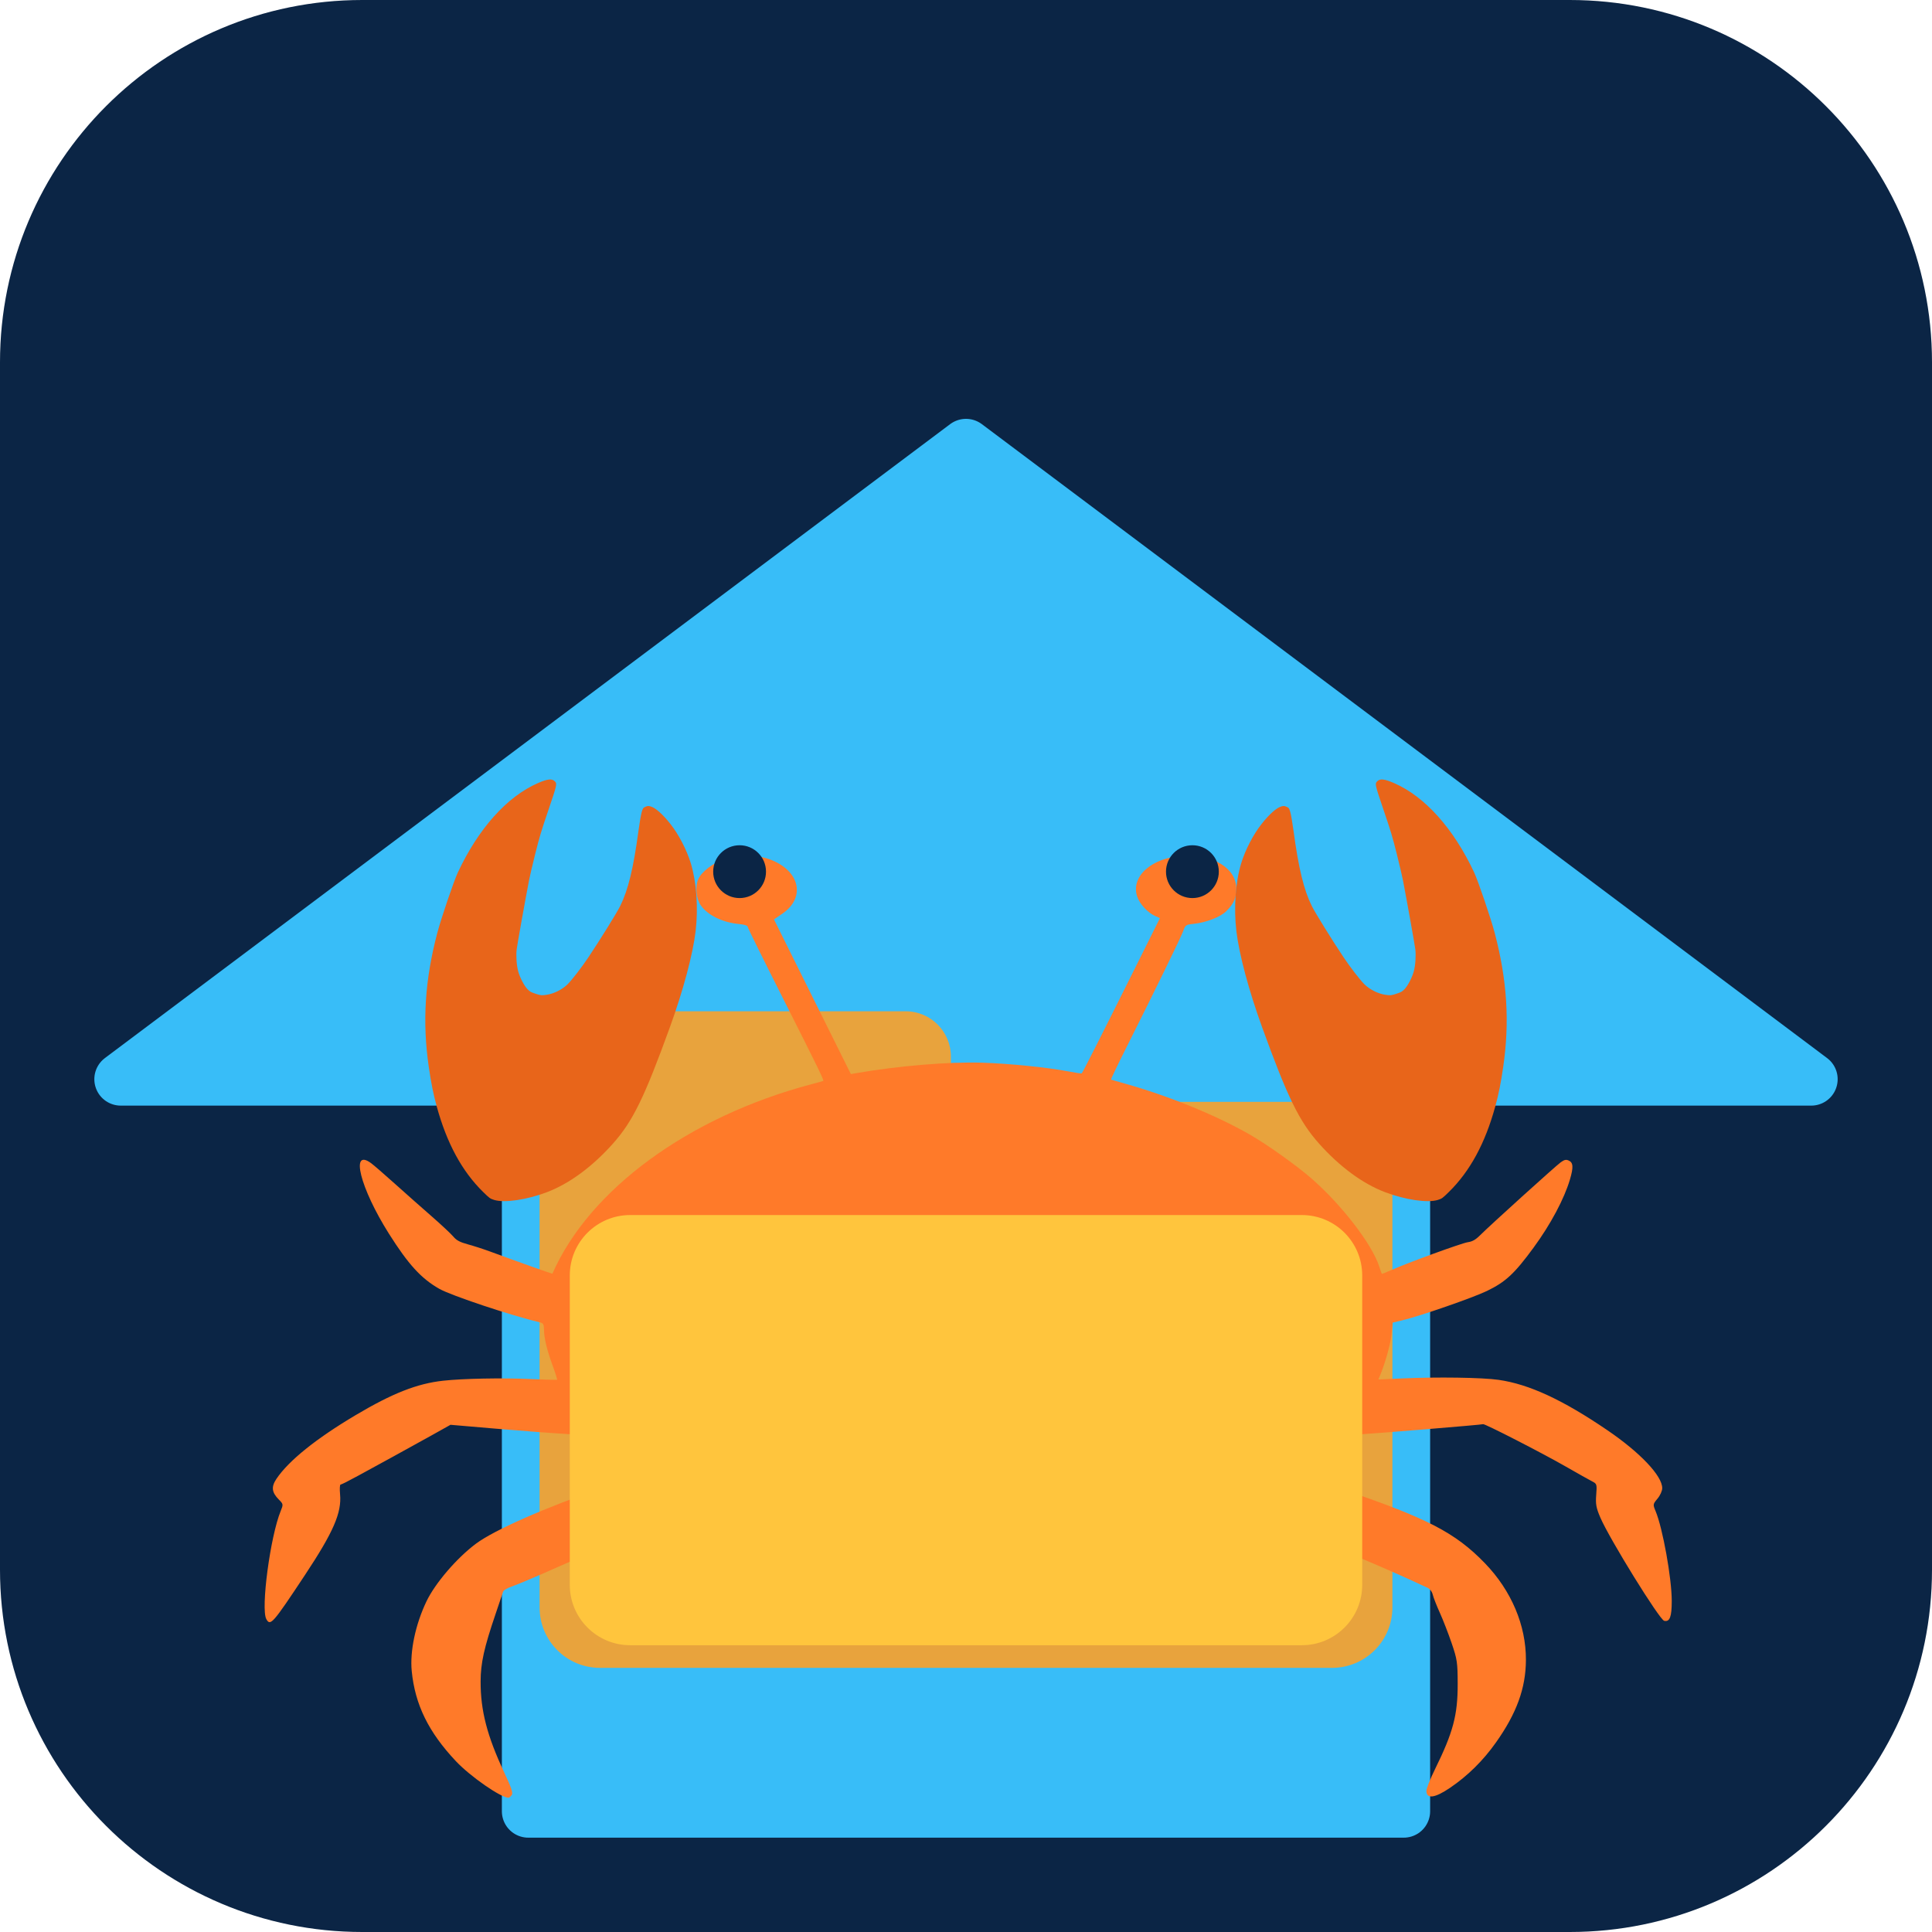
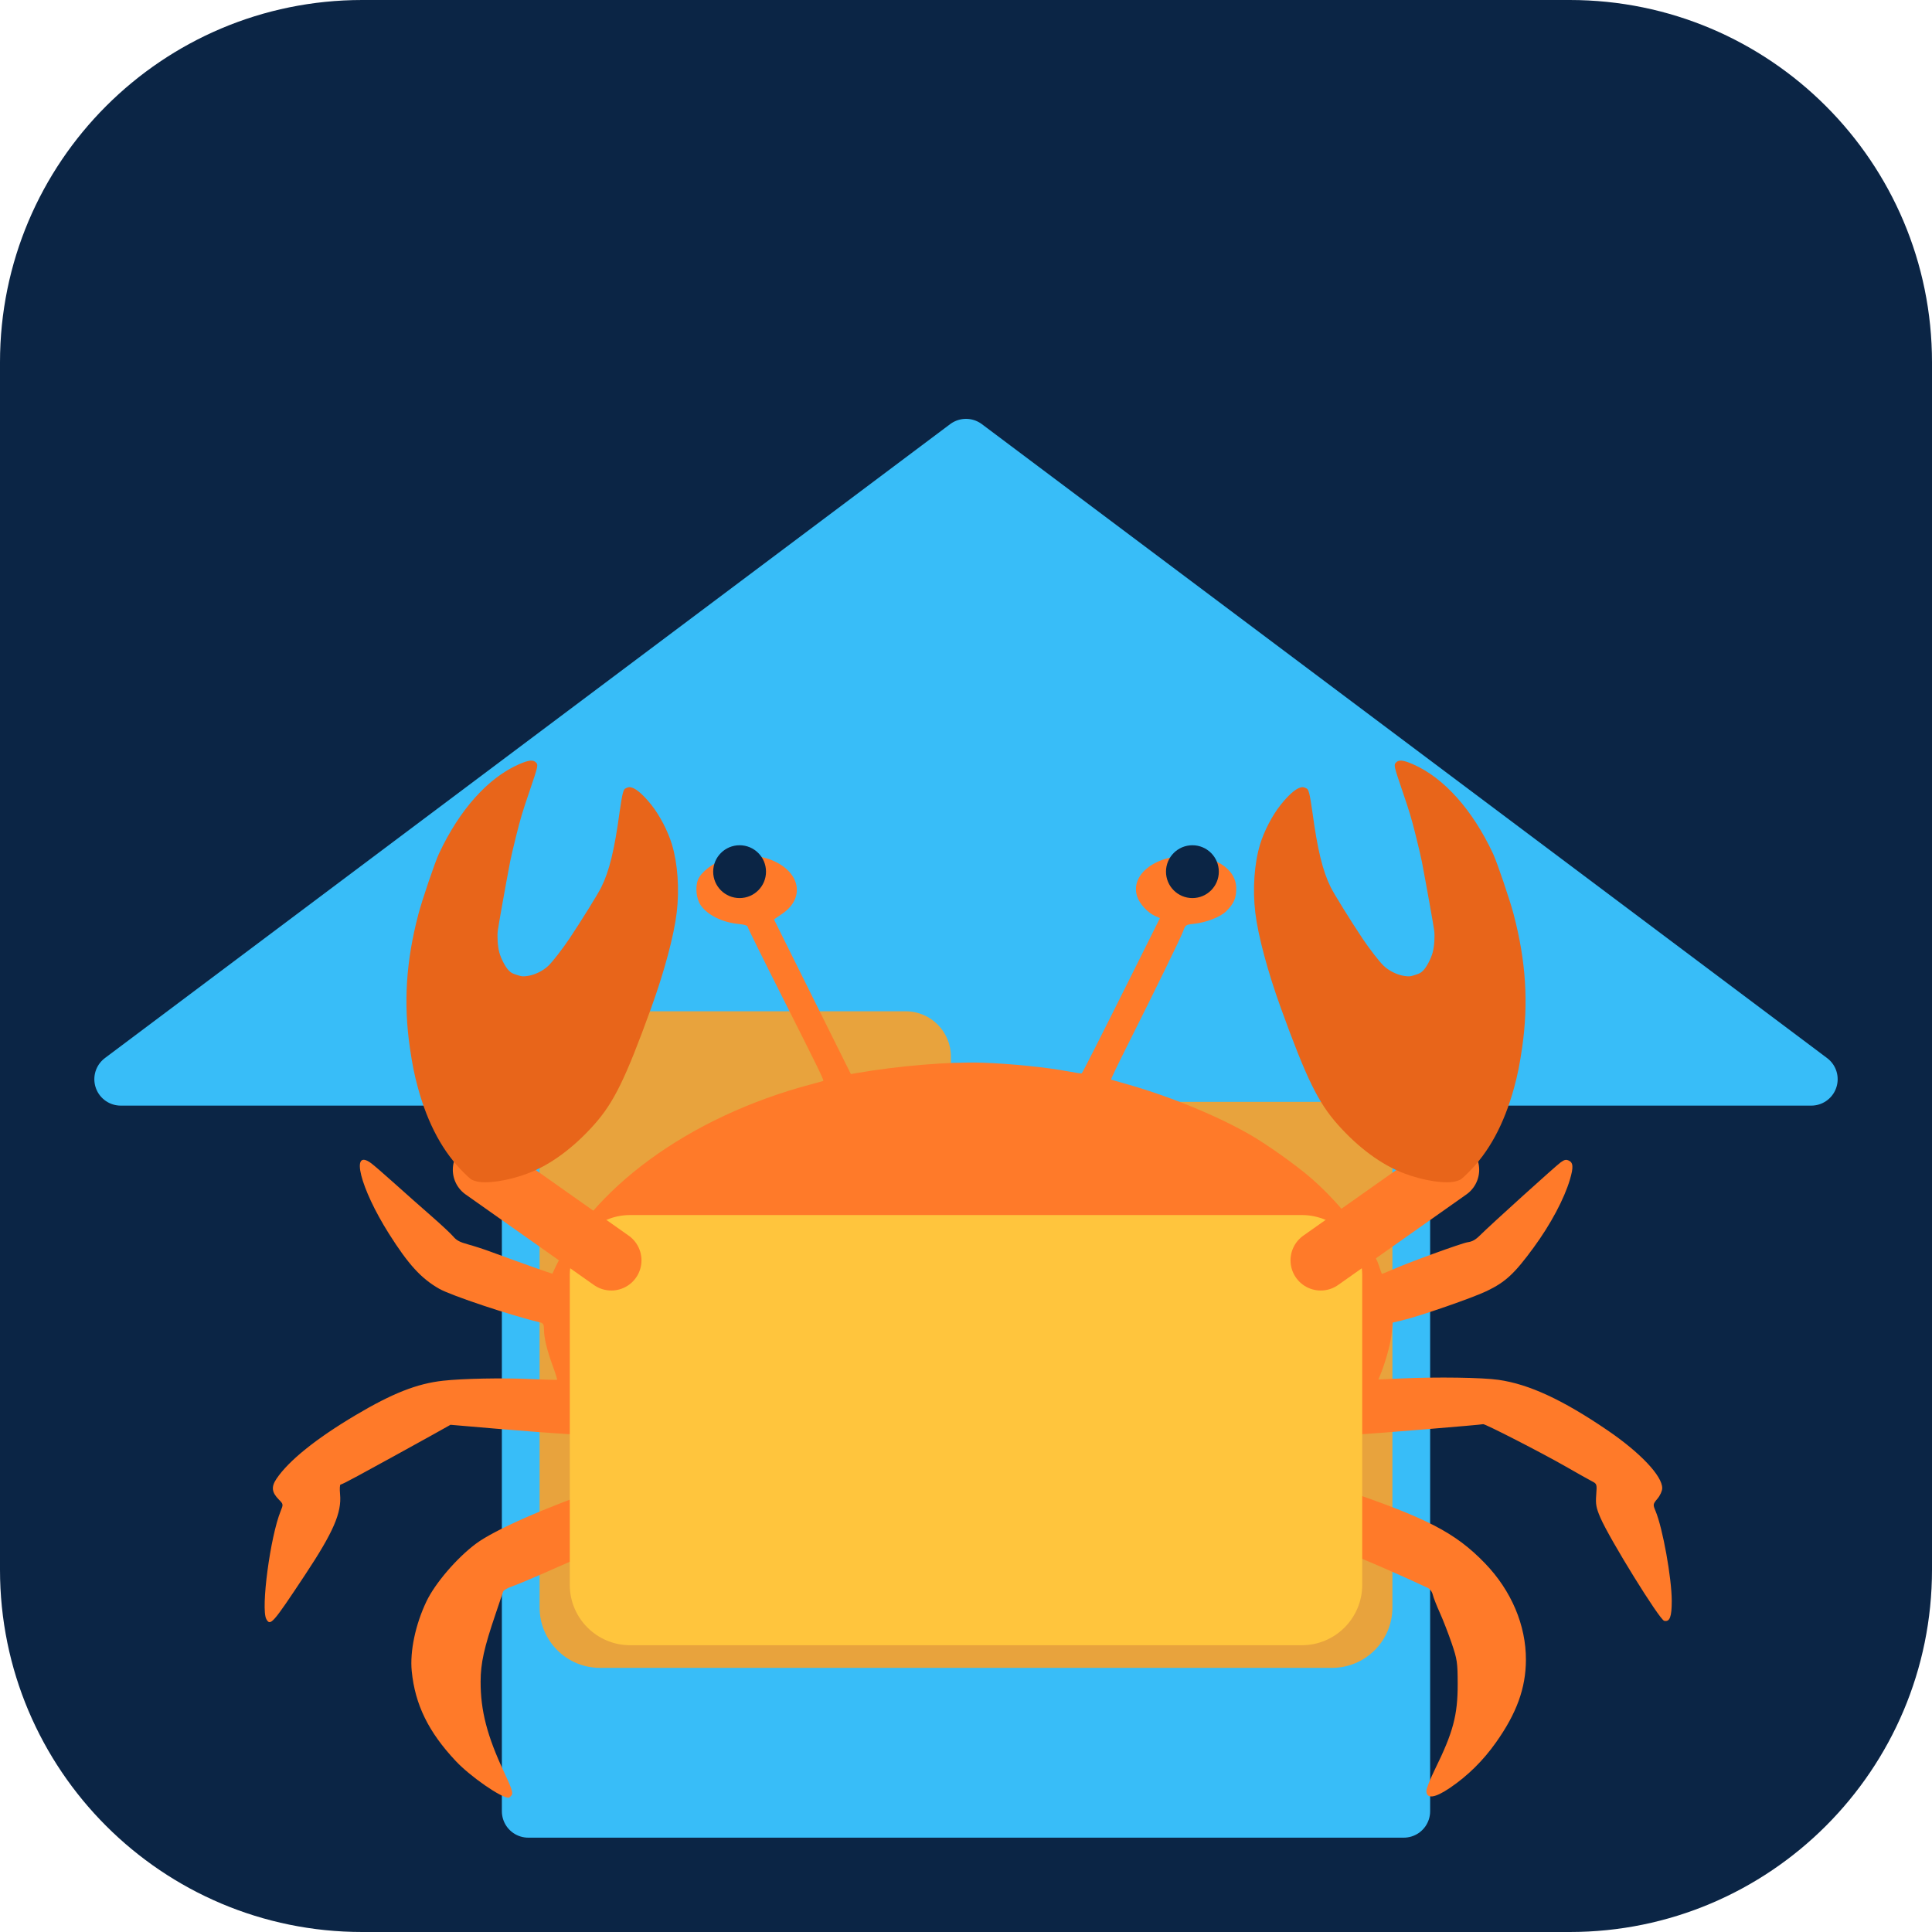
<svg xmlns="http://www.w3.org/2000/svg" viewBox="0 0 512 512" width="512" height="512">
  <rect x="0" y="0" width="512" height="512" rx="96" fill="#0B2545" />
  <path d="M256 118 L480 286 H372 V480 H140 V286 H32 Z" fill="#38BDF8" stroke="#38BDF8" stroke-width="14" stroke-linejoin="round" />
  <rect x="160" y="268" width="92" height="32" rx="12" fill="#E8A33D" />
  <rect x="143" y="292" width="226" height="150" rx="16" fill="#E8A33D" />
  <g fill="#FF7A29" transform="translate(-2.0,179.9) scale(0.504,0.3444)">
    <path d="M 385.462 138.366 C 379.171 141.295, 372.670 148.536, 371.011 154.462 C 369.417 160.155, 370.091 169.384, 372.461 174.320 C 376.090 181.881, 383.914 187.478, 392.497 188.655 C 395.017 189, 397 189.805, 397 190.484 C 397 191.150, 405.365 215.951, 415.588 245.598 C 434.707 301.039, 437.365 309.029, 436.818 309.430 C 436.643 309.559, 433.800 310.711, 430.500 311.990 C 366.087 336.965, 313.856 392.911, 294.429 457.738 C 294.363 457.959, 275.367 448.061, 261.500 440.580 C 258.200 438.800, 253.025 436.357, 250 435.151 C 245.755 433.460, 243.998 432.083, 242.301 429.120 C 241.091 427.007, 235.910 419.929, 230.788 413.390 C 225.666 406.850, 217.024 395.650, 211.582 388.500 C 206.141 381.350, 200.550 374.262, 199.158 372.750 C 187.944 360.570, 193.332 391.879, 208.494 427 C 218.707 450.657, 225.407 461.394, 234.912 469.332 C 241.183 474.570, 272.891 490.027, 288.250 495.333 C 289.587 495.794, 290.002 497.066, 290.008 500.719 C 290.018 507.229, 291.548 516.507, 294.639 528.802 C 296.064 534.468, 297.065 539.223, 296.865 539.368 C 296.664 539.514, 290.200 539.240, 282.500 538.760 C 267.511 537.825, 247.349 538.411, 236.975 540.081 C 223.284 542.286, 210.353 549.727, 191 566.536 C 170.154 584.642, 155.713 601.648, 149.314 615.626 C 146.491 621.792, 146.838 626.009, 150.628 631.594 C 152.941 635.002, 152.972 635.294, 151.567 640.310 C 146.085 659.878, 141.017 715.653, 144.006 723.516 C 146.141 729.131, 147.301 727.193, 164.362 689.500 C 179.264 656.580, 183.691 641.674, 182.781 627.495 C 182.517 623.373, 182.638 620, 183.050 620 C 183.462 620, 187.584 616.962, 192.210 613.250 C 196.836 609.538, 205.319 602.753, 211.060 598.173 C 216.802 593.593, 225.853 586.280, 231.173 581.921 L 240.846 573.997 264.460 576.953 C 277.448 578.580, 294.618 580.466, 302.614 581.145 L 317.154 582.381 318.971 585.940 C 321.545 590.982, 331.523 604.808, 335.779 609.232 C 337.754 611.284, 339.174 613.113, 338.935 613.297 C 338.696 613.480, 330.721 617.537, 321.214 622.311 C 290.891 637.538, 263.891 654.938, 254.255 665.464 C 244.108 676.547, 232.734 695.965, 228.167 710 C 222.413 727.684, 219.444 748.299, 220.461 763.500 C 222.189 789.296, 229.299 810.516, 243.704 832.870 C 251.337 844.713, 267.380 861, 271.415 861 C 271.698 861, 272.411 860.101, 272.999 859.002 C 273.849 857.413, 273.043 853.808, 269.059 841.390 C 260.102 813.468, 256.639 793.916, 256.682 771.500 C 256.710 757.347, 258.484 745.638, 264.564 719.500 C 266.483 711.250, 268.250 703.585, 268.491 702.466 C 268.750 701.266, 270.793 699.527, 273.476 698.224 C 275.977 697.009, 286.612 690.397, 297.110 683.531 C 307.608 676.665, 321.891 668.157, 328.849 664.625 C 335.807 661.092, 348.047 654.887, 356.049 650.836 L 370.598 643.470 379.549 649.271 C 402.879 664.390, 434.871 677.472, 462.071 683.014 C 485.105 687.709, 520.167 689.441, 541.500 686.939 C 580.997 682.306, 615.172 670.020, 646.363 649.237 C 653.342 644.587, 657.666 642.290, 658.382 642.853 C 659.459 643.700, 664.647 646.473, 690.500 660.017 C 707.751 669.055, 732.751 684.426, 754.613 699.436 C 755.874 700.302, 756.977 702.452, 757.347 704.767 C 757.688 706.902, 759.348 713.115, 761.036 718.574 C 762.723 724.033, 765.524 734.575, 767.259 742 C 770.174 754.474, 770.416 756.868, 770.437 773.500 C 770.468 797.352, 768.037 810.718, 758.530 838.958 C 756.039 846.360, 754 853.871, 754 855.649 C 754 862.151, 758.426 861.308, 766.492 853.268 C 775.798 843.991, 783.798 832.427, 790.542 818.500 C 801.458 795.959, 806.241 776.706, 806.317 755 C 806.410 728.313, 798.661 701.559, 784.733 680.478 C 769.184 656.944, 754.138 645.561, 709.250 623.375 C 697.563 617.599, 688 612.695, 688 612.478 C 688 612.261, 691.188 608.128, 695.084 603.292 C 698.980 598.456, 703.811 591.740, 705.820 588.367 L 709.472 582.233 716.986 581.575 C 728.627 580.554, 783.374 573.959, 783.809 573.525 C 784.439 572.894, 814.562 595.480, 827 605.909 C 833.325 611.212, 839.675 616.433, 841.111 617.510 C 843.640 619.407, 843.708 619.736, 843.277 627.984 C 842.904 635.124, 843.260 637.951, 845.480 645.484 C 850.341 661.983, 876.568 724.023, 879.028 724.843 C 881.959 725.820, 883 721.812, 882.999 709.559 C 882.997 692.105, 878.237 653.429, 874.481 640.350 C 873.048 635.358, 873.079 635.066, 875.489 630.850 C 876.900 628.381, 877.981 624.891, 877.988 622.779 C 878.019 613.305, 866.398 595.344, 849.088 578.109 C 825.583 554.707, 807.960 542.774, 791.930 539.407 C 783.308 537.596, 759.702 537.090, 741.116 538.318 L 728.731 539.136 729.406 536.818 C 732.184 527.283, 735.128 512.017, 735.652 504.435 L 736.277 495.371 741.389 493.577 C 750.732 490.298, 778.394 476.259, 785.763 471.057 C 795.625 464.095, 800.293 457.750, 810.375 437.609 C 819.322 419.734, 826.445 400.196, 829.465 385.248 C 831.385 375.748, 831.211 372.147, 828.761 370.613 C 827.367 369.740, 826.546 370.018, 824.628 372.012 C 822.050 374.691, 787.478 420.457, 782.207 428.169 C 779.868 431.590, 778.145 433.016, 775.758 433.504 C 772.540 434.162, 743.599 449.626, 735.130 455.212 C 732.727 456.797, 730.670 457.960, 730.559 457.797 C 730.449 457.634, 729.815 455.050, 729.152 452.056 C 725.377 435.020, 709.458 404.776, 693.593 384.500 C 685.565 374.240, 669.933 357.989, 660.695 350.300 C 642.913 335.500, 618.065 320.704, 595.500 311.478 C 591.650 309.904, 588.351 308.515, 588.168 308.393 C 587.986 308.270, 591.514 297.444, 596.008 284.335 C 611.695 238.581, 624.748 199.461, 626.032 194.352 C 627.281 189.382, 627.467 189.182, 631.413 188.571 C 638.285 187.508, 645.704 183.296, 648.845 178.675 C 652.770 172.901, 654 168.759, 654 161.318 C 654 145.776, 642.098 135.080, 626.078 136.227 C 609.695 137.399, 598.429 151.934, 601.896 167.426 C 603.194 173.224, 607.404 179.908, 611.414 182.536 L 613.868 184.143 600.526 223.322 C 582.638 275.850, 573.194 303.140, 572.748 303.585 C 572.546 303.788, 569.257 303.076, 565.440 302.003 C 554.660 298.974, 534.798 296.042, 520.500 295.369 C 502.881 294.539, 476.355 297.768, 453.932 303.472 L 451.364 304.126 431.150 244.621 L 410.936 185.116 415.312 180.741 C 428.384 167.669, 424.127 145.822, 407 138.079 C 400.668 135.216, 391.978 135.331, 385.462 138.366" />
  </g>
  <rect x="151" y="322" width="210" height="114" rx="16" fill="#FFC53D" />
-   <g fill="#E8651A" transform="translate(28,-26) rotate(-72 100 322) translate(48.0,242.4) scale(0.1688)">
+   <g stroke="#FF7A29" stroke-width="16" stroke-linecap="round">
+     <line x1="162" y1="334" x2="128" y2="310" />
+     <line x1="350" y1="334" x2="384" y2="310" />
+   </g>
+   <g fill="#E8651A" transform="translate(23,-31) rotate(-72 100 322) translate(48.0,242.4) scale(0.1688)">
    <path d="M 560 314.076 C 483.768 318.510, 420.715 334.684, 356.694 366.225 C 333.385 377.708, 318.172 386.270, 301 397.568 C 251.168 430.355, 216.846 466.498, 196.195 507.934 C 189.792 520.783, 189.502 521.676, 189.552 528.434 C 189.676 545.154, 205.550 577.232, 226.700 603.500 C 250.292 632.801, 286.518 658.814, 331 678.393 C 373.978 697.310, 414.908 703.127, 533 707.103 C 593.897 709.153, 652.607 706.060, 688.500 698.910 C 724.745 691.690, 761.992 676.622, 787.500 658.859 C 805.650 646.221, 825.001 626.545, 836.697 608.837 C 847.111 593.069, 853 579.766, 853 572.009 C 853 567.919, 852.479 566.449, 850.077 563.766 C 847.288 560.649, 846.843 560.506, 840.327 560.629 C 836.572 560.700, 823.375 562.600, 811 564.851 C 751.886 575.603, 717.535 578.203, 689.358 574.057 C 677.568 572.323, 629.875 560.604, 597.352 551.451 C 579.354 546.386, 555.134 537.705, 546.841 533.347 C 536.604 527.968, 526.364 517.539, 521.342 507.378 C 517.738 500.085, 517.501 499.044, 517.509 490.552 C 517.517 482.525, 517.845 480.878, 520.400 476.006 C 523.819 469.485, 534.127 458.985, 542.500 453.493 C 550.506 448.242, 564.664 442.519, 574.500 440.559 C 581.318 439.200, 648.028 429.995, 683.500 425.519 C 689.550 424.755, 708.675 423.150, 726 421.951 C 753.305 420.062, 762.816 419.845, 797.420 420.324 C 840.024 420.913, 841.440 420.783, 843.970 416.055 C 847.006 410.383, 844.180 404.018, 833.067 391.500 C 798.020 352.020, 736.577 324.849, 661 315.409 C 645.952 313.529, 583.554 312.706, 560 314.076" />
  </g>
-   <g fill="#E8651A" transform="translate(512,0) scale(-1,1) translate(28,-26) rotate(-72 100 322) translate(48.0,242.4) scale(0.1688)">
+   <g fill="#E8651A" transform="translate(512,0) scale(-1,1) translate(23,-31) rotate(-72 100 322) translate(48.0,242.4) scale(0.1688)">
    <path d="M 560 314.076 C 483.768 318.510, 420.715 334.684, 356.694 366.225 C 333.385 377.708, 318.172 386.270, 301 397.568 C 251.168 430.355, 216.846 466.498, 196.195 507.934 C 189.792 520.783, 189.502 521.676, 189.552 528.434 C 189.676 545.154, 205.550 577.232, 226.700 603.500 C 250.292 632.801, 286.518 658.814, 331 678.393 C 373.978 697.310, 414.908 703.127, 533 707.103 C 593.897 709.153, 652.607 706.060, 688.500 698.910 C 724.745 691.690, 761.992 676.622, 787.500 658.859 C 805.650 646.221, 825.001 626.545, 836.697 608.837 C 847.111 593.069, 853 579.766, 853 572.009 C 853 567.919, 852.479 566.449, 850.077 563.766 C 847.288 560.649, 846.843 560.506, 840.327 560.629 C 836.572 560.700, 823.375 562.600, 811 564.851 C 751.886 575.603, 717.535 578.203, 689.358 574.057 C 677.568 572.323, 629.875 560.604, 597.352 551.451 C 579.354 546.386, 555.134 537.705, 546.841 533.347 C 536.604 527.968, 526.364 517.539, 521.342 507.378 C 517.738 500.085, 517.501 499.044, 517.509 490.552 C 517.517 482.525, 517.845 480.878, 520.400 476.006 C 523.819 469.485, 534.127 458.985, 542.500 453.493 C 550.506 448.242, 564.664 442.519, 574.500 440.559 C 581.318 439.200, 648.028 429.995, 683.500 425.519 C 689.550 424.755, 708.675 423.150, 726 421.951 C 753.305 420.062, 762.816 419.845, 797.420 420.324 C 840.024 420.913, 841.440 420.783, 843.970 416.055 C 847.006 410.383, 844.180 404.018, 833.067 391.500 C 798.020 352.020, 736.577 324.849, 661 315.409 C 645.952 313.529, 583.554 312.706, 560 314.076" />
  </g>
  <circle cx="196" cy="231" r="7" fill="#0B2545" />
  <circle cx="316" cy="231" r="7" fill="#0B2545" />
</svg>
